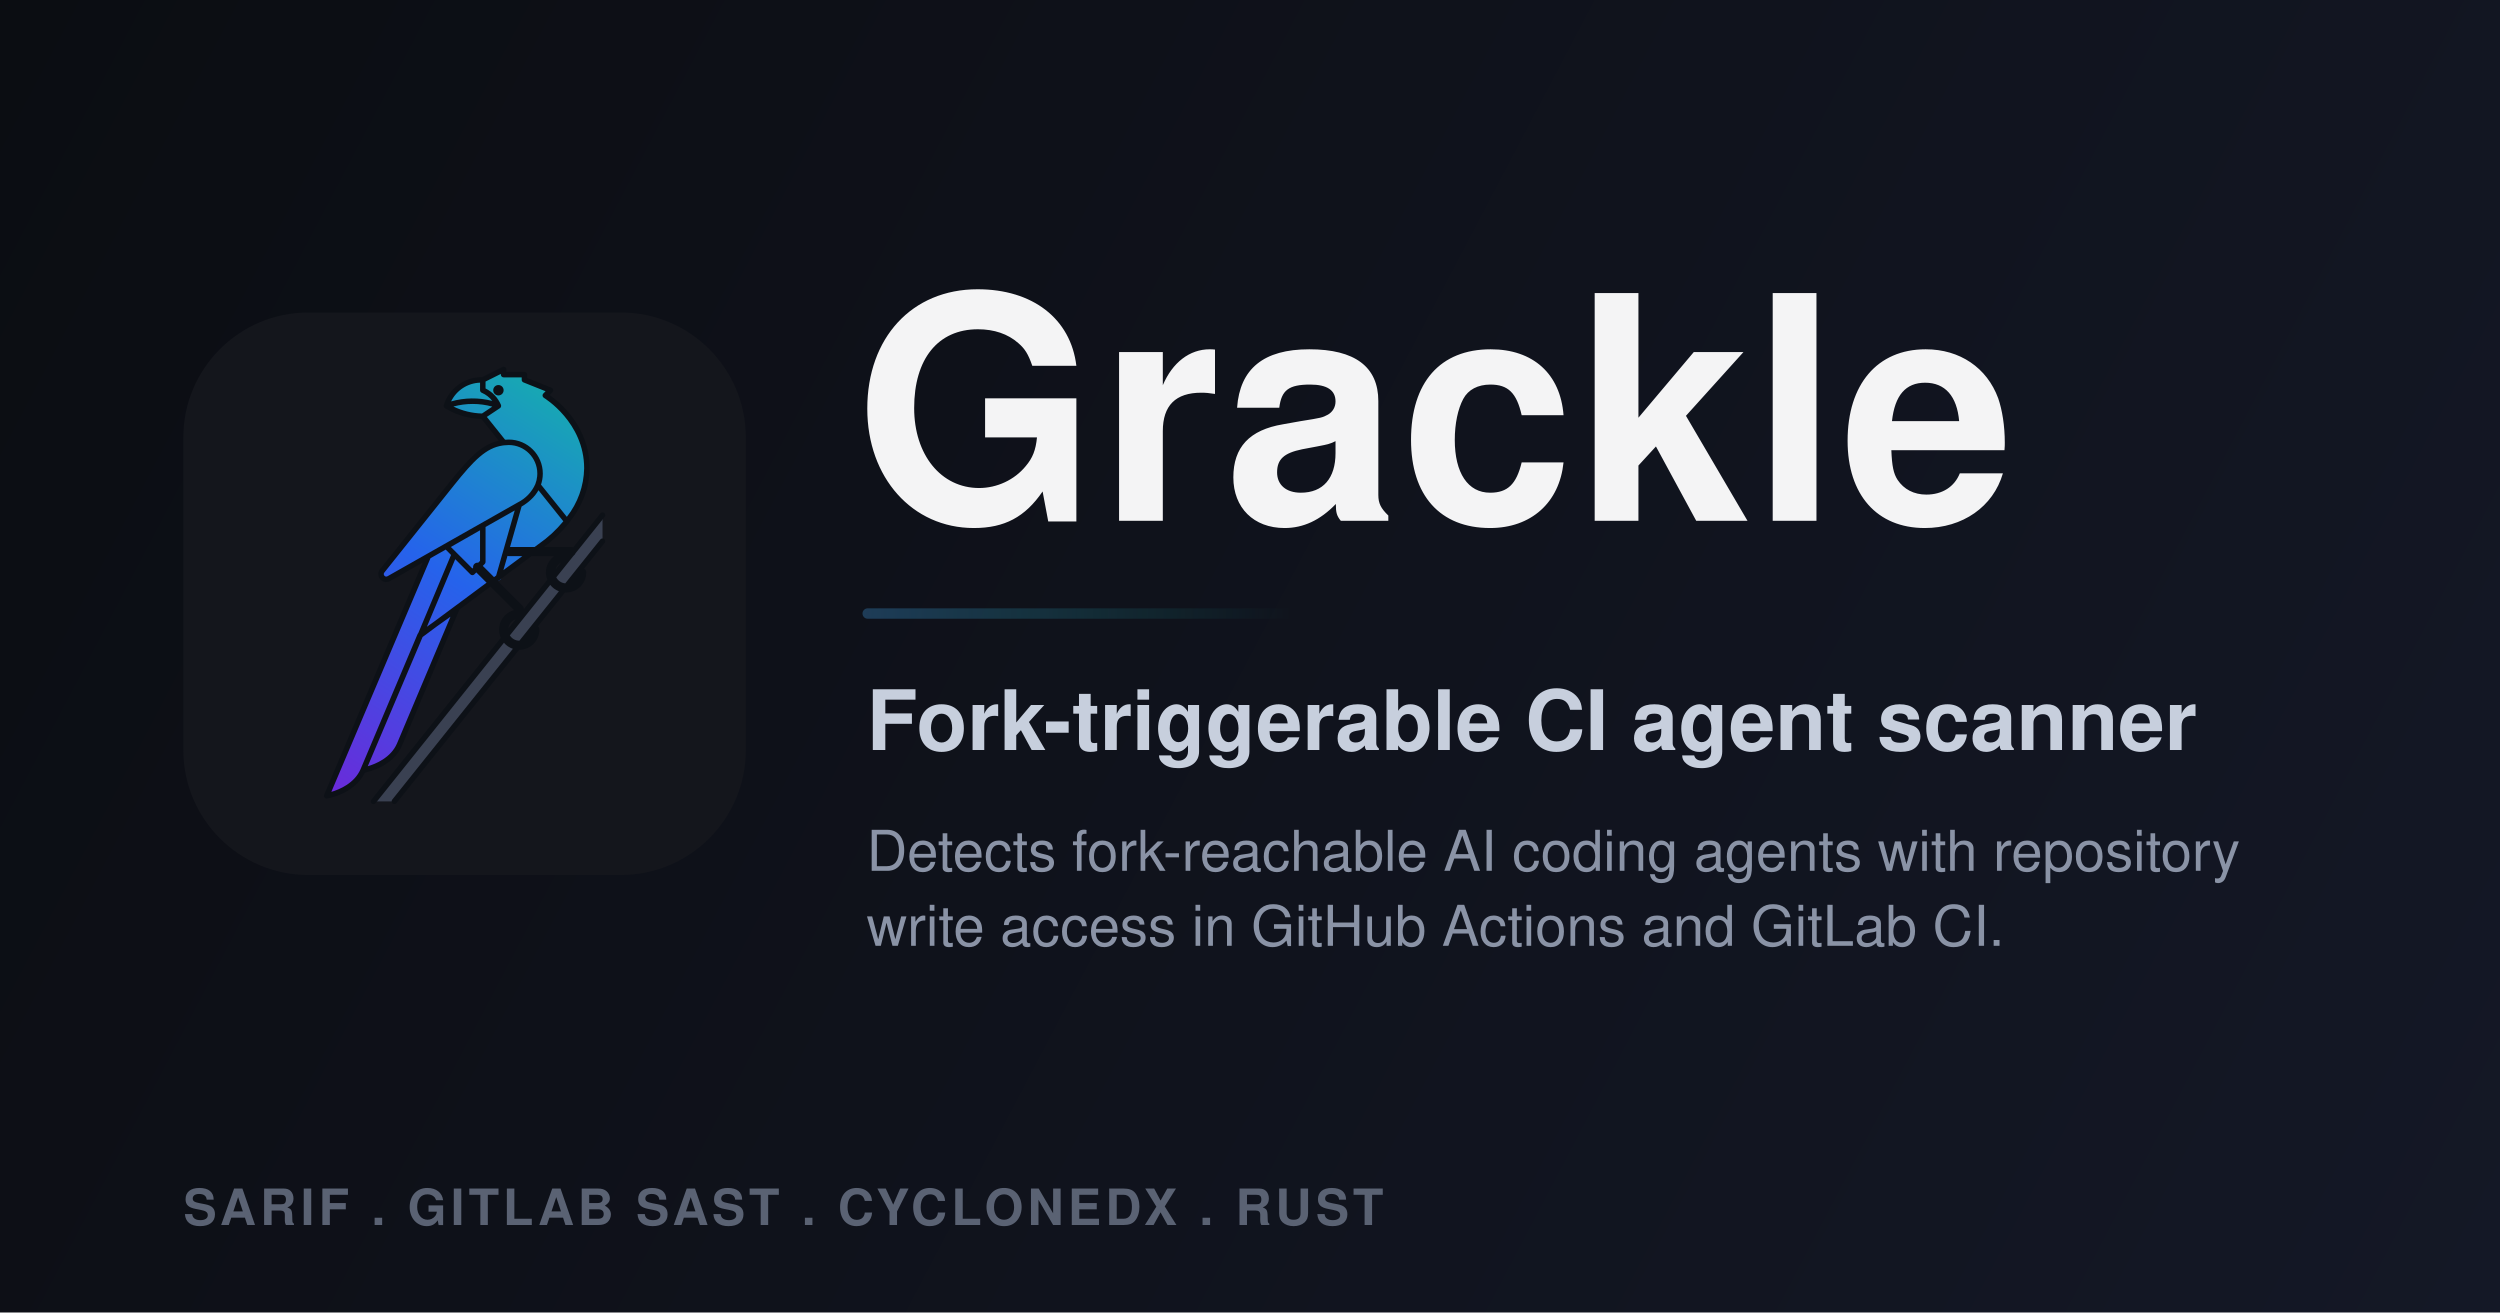
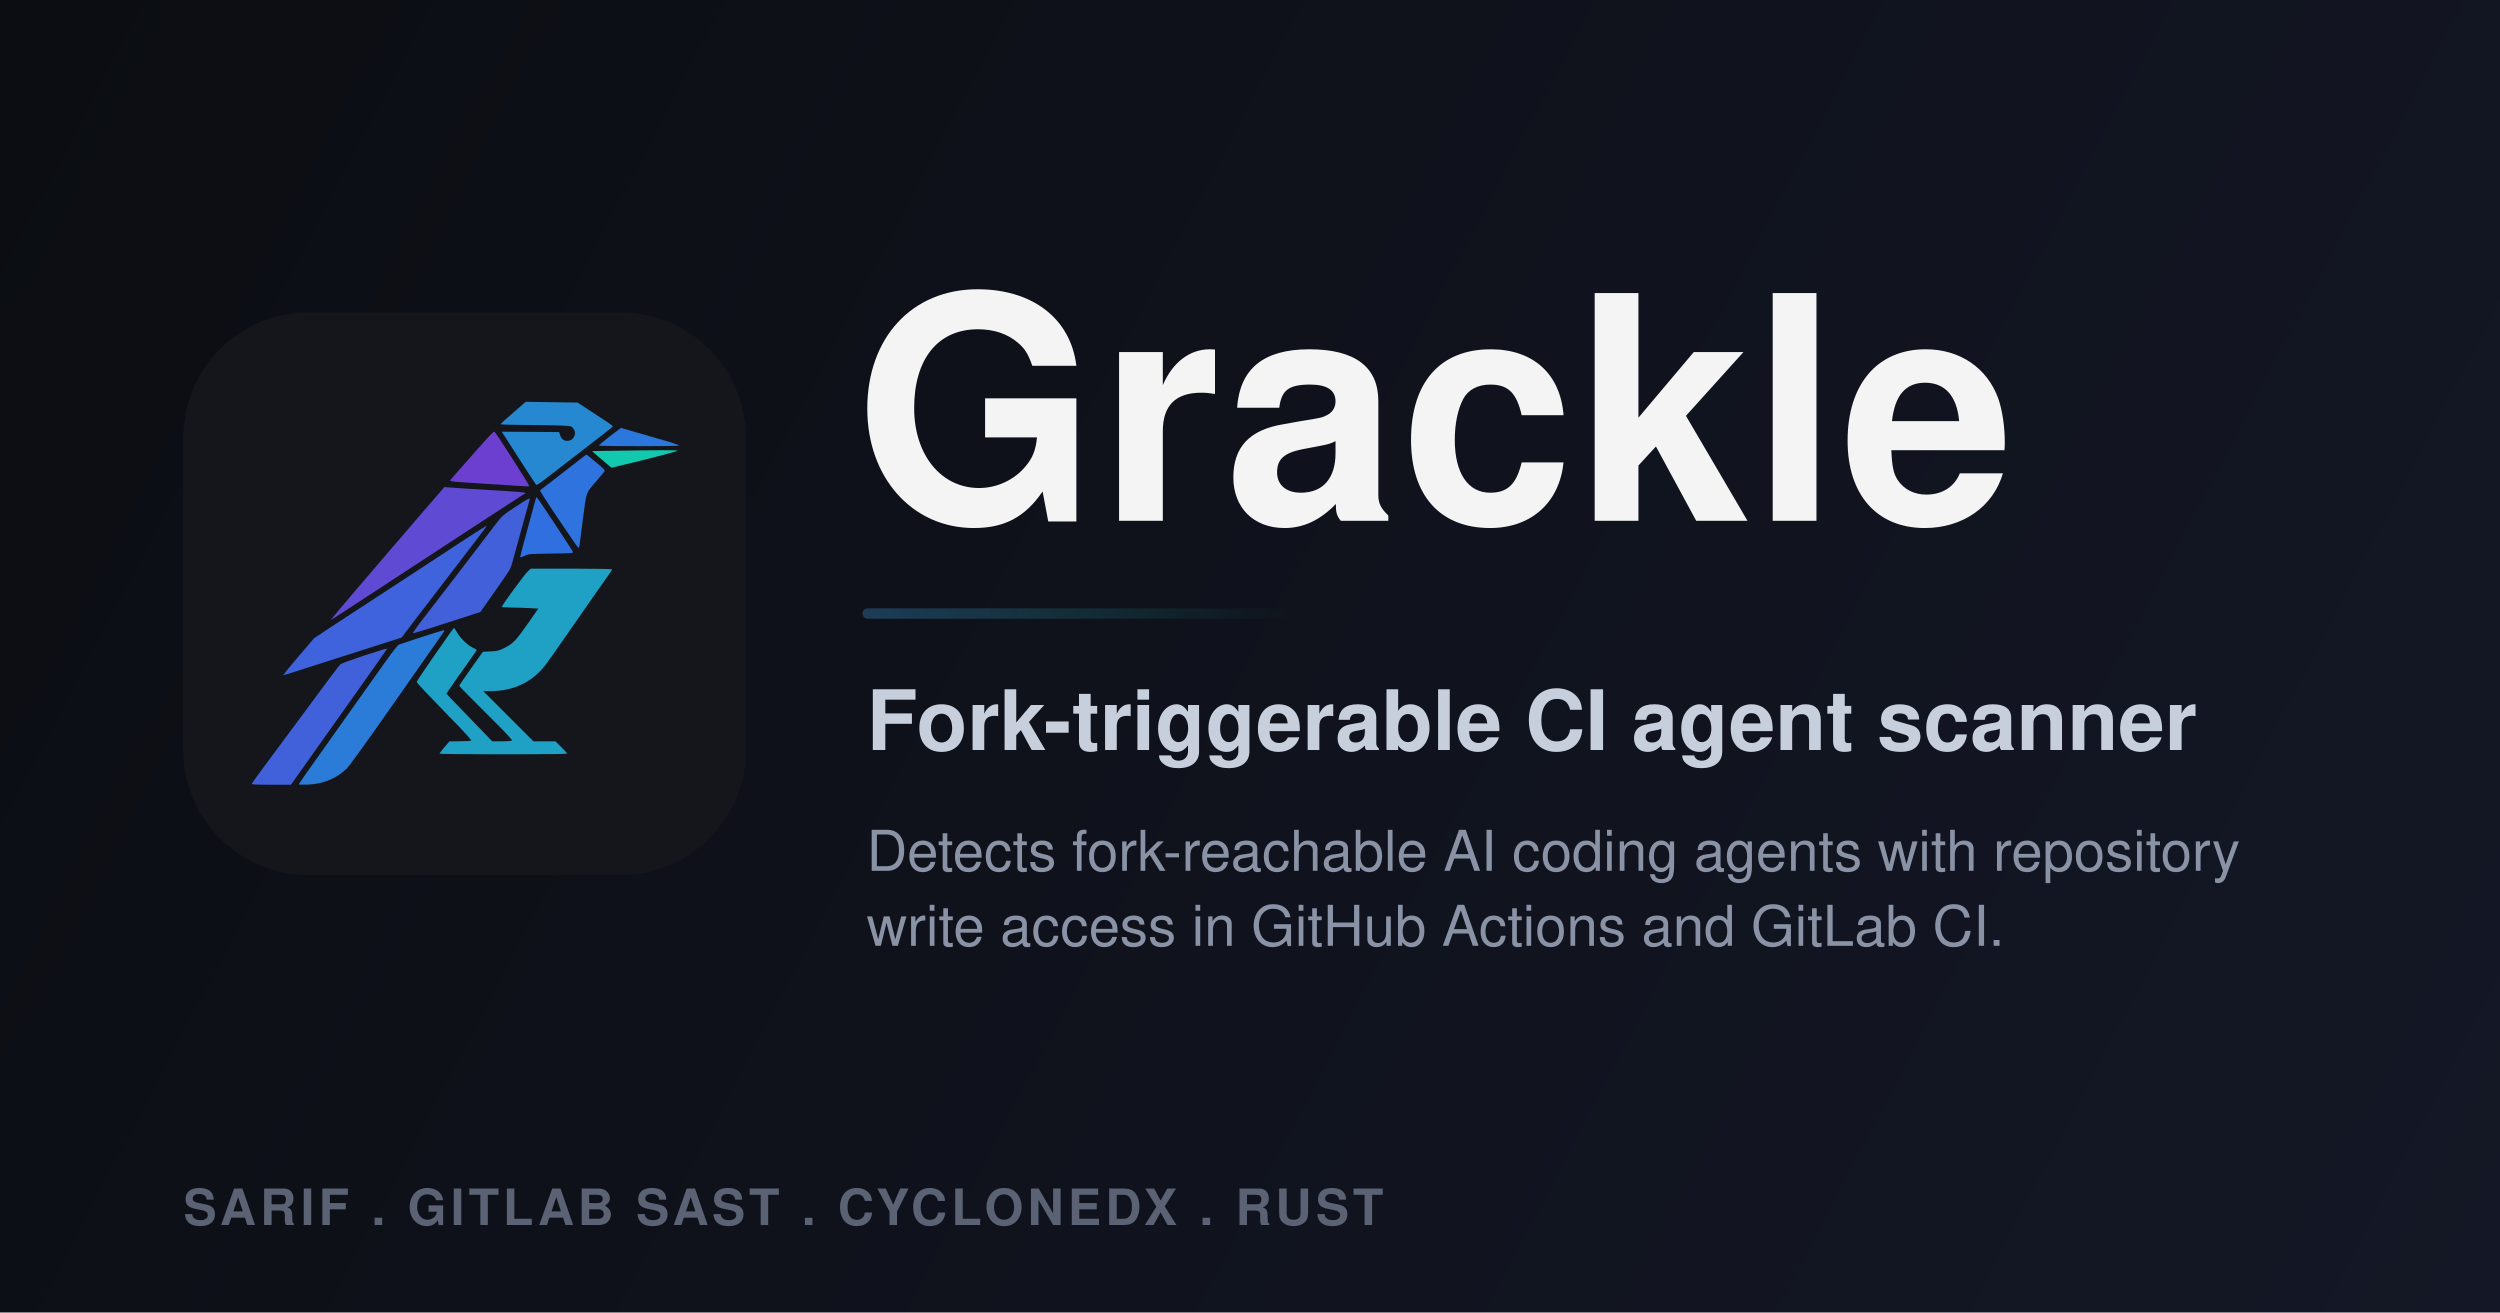
<svg xmlns="http://www.w3.org/2000/svg" viewBox="0 0 1200 630" width="1200" height="630" role="img" aria-label="Grackle: fork-triggerable CI agent scanner">
  <defs>
    <linearGradient id="gk-bg" x1="0" y1="0" x2="1200" y2="630" gradientUnits="userSpaceOnUse">
      <stop offset="0" stop-color="#0b0d12" />
      <stop offset="1" stop-color="#141826" />
    </linearGradient>
    <linearGradient id="gk-rule" x1="90" y1="0" x2="620" y2="0" gradientUnits="userSpaceOnUse">
      <stop offset="0" stop-color="#6d28d9" />
      <stop offset="1" stop-color="#14b8a6" stop-opacity="0" />
    </linearGradient>
  </defs>
  <rect width="1200" height="630" fill="url(#gk-bg)" />
  <g transform="translate(88 150)">
    <rect x="0" y="0" width="270" height="270" rx="60" fill="#14161c" />
-     <svg x="30" y="26" width="210" height="210" viewBox="-21.26 0 119.137 119.137">
-       <defs>
-         <linearGradient id="gk-sheen" x1="60" y1="1064" x2="135" y2="946" gradientUnits="userSpaceOnUse">
-           <stop offset="0" stop-color="#6d28d9" />
-           <stop offset="0.5" stop-color="#2563eb" />
-           <stop offset="1" stop-color="#14b8a6" />
-         </linearGradient>
-       </defs>
-       <g id="Group_3014" data-name="Group 3014" transform="translate(-59.259 -945.529)">
-         <g id="Group_3012" data-name="Group 3012">
-           <g id="Group_2961" data-name="Group 2961">
-             <g id="Group_2960" data-name="Group 2960">
-               <g id="Group_2959" data-name="Group 2959">
-                 <g id="Group_2958" data-name="Group 2958">
-                   <g id="Group_2957" data-name="Group 2957">
-                     <path id="Path_1294" data-name="Path 1294" d="M92.608,956.2s7.068-2.884,14.173,0" fill="url(#gk-sheen)" />
-                   </g>
-                 </g>
-               </g>
-             </g>
-           </g>
-           <g id="Group_2966" data-name="Group 2966">
-             <g id="Group_2965" data-name="Group 2965">
-               <g id="Group_2964" data-name="Group 2964">
-                 <g id="Group_2963" data-name="Group 2963">
-                   <g id="Group_2962" data-name="Group 2962">
-                     <path id="Path_1295" data-name="Path 1295" d="M106.781,1003.722a.777.777,0,0,1-.206-.029.75.75,0,0,1-.515-.927l5.669-19.843a.75.75,0,0,1,1.442.412l-5.669,19.843A.75.75,0,0,1,106.781,1003.722Z" fill="url(#gk-sheen)" />
-                   </g>
-                 </g>
-               </g>
-             </g>
-           </g>
-           <g id="Group_2971" data-name="Group 2971">
-             <g id="Group_2970" data-name="Group 2970">
-               <g id="Group_2969" data-name="Group 2969">
-                 <g id="Group_2968" data-name="Group 2968">
-                   <g id="Group_2967" data-name="Group 2967">
-                     <path id="Path_1296" data-name="Path 1296" d="M125.206,987.381,108.2,966.121c-9.146,2.975-12.756,12.756-12.756,12.756L75.6,1025.649l9.921-6.986,32.6-24.2a33.619,33.619,0,0,0,7.305-6.84Z" fill="url(#gk-sheen)" />
-                   </g>
-                 </g>
-               </g>
-             </g>
-           </g>
-           <g id="Group_2976" data-name="Group 2976">
-             <g id="Group_2975" data-name="Group 2975">
-               <g id="Group_2974" data-name="Group 2974">
-                 <g id="Group_2973" data-name="Group 2973">
-                   <g id="Group_2972" data-name="Group 2972">
-                     <path id="Path_1297" data-name="Path 1297" d="M78.435,1063.917l56.693-70.866v-7.087l-62.362,77.953Z" fill="#3a4152" />
-                   </g>
-                 </g>
-               </g>
-             </g>
-           </g>
-           <g id="Group_2981" data-name="Group 2981">
-             <g id="Group_2980" data-name="Group 2980">
-               <g id="Group_2979" data-name="Group 2979">
-                 <g id="Group_2978" data-name="Group 2978">
-                   <g id="Group_2977" data-name="Group 2977">
-                     <path id="Path_1298" data-name="Path 1298" d="M102.539,959.785a.75.75,0,0,1-.005-1.5h.005a.75.75,0,0,1,0,1.5Z" fill="url(#gk-sheen)" />
-                   </g>
-                 </g>
-               </g>
-             </g>
-           </g>
-           <g id="Group_2986" data-name="Group 2986">
-             <g id="Group_2985" data-name="Group 2985">
-               <g id="Group_2984" data-name="Group 2984">
-                 <g id="Group_2983" data-name="Group 2983">
-                   <g id="Group_2982" data-name="Group 2982">
-                     <path id="Path_1299" data-name="Path 1299" d="M102.529,959.035h0l4.252-2.835a7.961,7.961,0,0,0-4.252-4.252v-2.835a9.979,9.979,0,0,0-9.921,7.087,19.6,19.6,0,0,0,9.921,2.835Z" fill="url(#gk-sheen)" />
-                   </g>
-                 </g>
-               </g>
-             </g>
-           </g>
-           <g id="Group_2991" data-name="Group 2991">
-             <g id="Group_2990" data-name="Group 2990">
-               <g id="Group_2989" data-name="Group 2989">
-                 <g id="Group_2988" data-name="Group 2988">
-                   <g id="Group_2987" data-name="Group 2987">
-                     <path id="Path_1300" data-name="Path 1300" d="M119.537,953.365l1.417-1.417-7.086-2.835V947.7H108.2v-1.417l-5.669,2.834h0v2.835a7.961,7.961,0,0,1,4.252,4.252l-4.252,2.835h0l5.669,7.086,17.008,21.26.219.247a23.322,23.322,0,0,0,5.45-14.42C130.875,960.1,119.537,953.365,119.537,953.365Z" fill="url(#gk-sheen)" />
-                   </g>
-                 </g>
-               </g>
-             </g>
-           </g>
-           <g id="Group_2996" data-name="Group 2996">
-             <g id="Group_2995" data-name="Group 2995">
-               <g id="Group_2994" data-name="Group 2994">
-                 <g id="Group_2993" data-name="Group 2993">
-                   <g id="Group_2992" data-name="Group 2992">
-                     <path id="Path_1301" data-name="Path 1301" d="M102.529,988.8v9.921l-2.835,2.835-7.087-7.087Z" fill="url(#gk-sheen)" />
-                   </g>
-                 </g>
-               </g>
-             </g>
-           </g>
-           <g id="Group_3001" data-name="Group 3001">
-             <g id="Group_3000" data-name="Group 3000">
-               <g id="Group_2999" data-name="Group 2999">
-                 <g id="Group_2998" data-name="Group 2998">
-                   <g id="Group_2997" data-name="Group 2997">
-                     <path id="Path_1302" data-name="Path 1302" d="M95.442,978.877,75.6,1025.649,60.009,1062.4s7.4-1.157,9.922-6.985l15.59-36.75,11.339-27.03Z" fill="url(#gk-sheen)" />
-                   </g>
-                 </g>
-               </g>
-             </g>
-           </g>
-           <g id="Group_3006" data-name="Group 3006">
-             <g id="Group_3005" data-name="Group 3005">
-               <g id="Group_3004" data-name="Group 3004">
-                 <g id="Group_3003" data-name="Group 3003">
-                   <g id="Group_3002" data-name="Group 3002">
-                     <path id="Path_1303" data-name="Path 1303" d="M95.442,1011.476l-9.952,7.086-15.559,36.851s7.4-1.158,9.921-6.986l15.59-36.749Z" fill="url(#gk-sheen)" />
-                   </g>
-                 </g>
-               </g>
-             </g>
-           </g>
-           <g id="Group_3011" data-name="Group 3011">
-             <g id="Group_3010" data-name="Group 3010">
-               <g id="Group_3009" data-name="Group 3009">
-                 <g id="Group_3008" data-name="Group 3008">
-                   <g id="Group_3007" data-name="Group 3007">
-                     <path id="Path_1304" data-name="Path 1304" d="M112.45,983.129,76.942,1003.25a1.423,1.423,0,0,1-1.785-2.162L94.025,977.46c5.986-7.5,9.72-11.339,15.591-11.339a8.5,8.5,0,0,1,8.5,8.5C118.12,977.522,116.761,980.709,112.45,983.129Z" fill="url(#gk-sheen)" />
-                   </g>
-                 </g>
-               </g>
-             </g>
-           </g>
-         </g>
-         <g id="Group_3013" data-name="Group 3013">
-           <path id="Path_1305" data-name="Path 1305" d="M134.542,992.582l-9.561,11.952a2.989,2.989,0,0,1-2.443-1.633l4.651-5.814.319-.318a1.218,1.218,0,0,0,.256-.4l7.949-9.936a.75.75,0,1,0-1.171-.937l-7.41,9.262a1.24,1.24,0,0,0-.508-.122H119.2a35.17,35.17,0,0,0,6.816-6.542c3.724-4.706,5.613-9.714,5.613-14.885,0-11.466-8.248-18.118-10.906-19.965l.764-.765a.749.749,0,0,0-.251-1.226l-6.615-2.646v-.91a.75.75,0,0,0-.75-.75h-4.92v-.667a.75.75,0,0,0-1.085-.671l-5.533,2.767a10.815,10.815,0,0,0-10.449,7.639.7.7,0,0,0-.011.12.7.7,0,0,0-.008.079.763.763,0,0,0,.05.264v.006c0,.008.012.014.016.022a.723.723,0,0,0,.129.2.614.614,0,0,0,.066.06.579.579,0,0,0,.068.063,20.285,20.285,0,0,0,9.968,2.95l4.72,5.9c-4.519,1-8.027,4.535-13.441,11.318L74.586,1000.6a2.182,2.182,0,0,0,1.642,3.591,2.2,2.2,0,0,0,1.084-.29l8.819-5-26.812,63.2a.75.75,0,0,0,.69,1.043.758.758,0,0,0,.116-.009c.312-.049,7.511-1.251,10.307-7.058,1.6-.329,7.761-1.923,10.111-7.362l15.59-36.952a.576.576,0,0,0,.014-.056l8.478-6.293,6.409,6.41a5.49,5.49,0,0,0-3.6,7.557l-35.251,44.063a.75.75,0,0,0,.118,1.054.751.751,0,0,0,1.054-.117l34.929-43.661a5.509,5.509,0,0,0,2.437,1.639l-32.868,41.085a.75.75,0,0,0,1.171.937l33.392-41.74.038,0a5.508,5.508,0,0,0,5.5-5.5,1.236,1.236,0,0,0-.409-.913l7.353-9.191c.1.005.2.015.31.015a5.508,5.508,0,0,0,5.5-5.5,1.231,1.231,0,0,0-.593-1.037l5.6-7a.75.75,0,0,0-1.171-.937Zm-10.736,6.333-1.485,1.857A3,3,0,0,1,123.806,998.915Zm-6.091-5.079c-.015.01-.029.019-.042.029l-1.037.77h-6.693l3.147-11.015c.212-.124.421-.249.621-.378.092-.059.178-.121.268-.181.192-.13.38-.261.562-.4.1-.073.191-.147.285-.221q.249-.195.483-.4c.088-.076.176-.152.261-.23.161-.147.313-.3.463-.449.066-.068.136-.134.2-.2.207-.223.4-.449.588-.682.011-.013.019-.027.029-.04.172-.22.332-.445.483-.675.051-.077.1-.157.144-.236.071-.115.147-.228.212-.345l6.763,8.453A33.1,33.1,0,0,1,117.715,993.836Zm-12.133,9-3.056-3.056.533-.534a.749.749,0,0,0,.22-.53v-9.532l7.946-4.5-5.064,17.725Zm-5.354-3.587a1.227,1.227,0,0,0-.335,1.042l-.2.2-4.4-4.4-1.464-1.463,4.236-2.421,3.711-2.12v8.318l-.509.509A1.227,1.227,0,0,0,100.228,999.253Zm9.022-2.192a1.2,1.2,0,0,0,.366.074h3.652l-5.126,3.8ZM108.2,948.446h4.92v.667a.75.75,0,0,0,.471.7l6.031,2.412-.613.613a.75.75,0,0,0,.147,1.175c.109.065,10.972,6.664,10.972,19.2a21.949,21.949,0,0,1-4.715,13.205l-7.035-8.771c.026-.078.045-.158.07-.236.033-.107.065-.213.094-.321.044-.163.082-.327.117-.493.022-.1.046-.208.064-.313.033-.182.056-.366.077-.55.011-.09.026-.18.033-.271.024-.275.039-.553.039-.833a9.265,9.265,0,0,0-9.254-9.254c-.291,0-.595.017-.912.041-.038,0-.071,0-.109,0l-4.969-6.211,3.567-2.379,0,0h0l0,0a.717.717,0,0,0,.173-.166.583.583,0,0,0,.045-.076.64.64,0,0,0,.059-.1c0-.011,0-.022.006-.033a.732.732,0,0,0,.036-.191.6.6,0,0,0,.01-.083.753.753,0,0,0-.047-.222.4.4,0,0,0-.011-.047v0a8.859,8.859,0,0,0-4.19-4.446v-1.879l4.169-2.085v.2A.75.75,0,0,0,108.2,948.446Zm-5.894,9.837a18.942,18.942,0,0,1-7.781-1.9,20.026,20.026,0,0,1,10.589.025Zm-.525-8.4v2.062a.755.755,0,0,0,.5.708,7.211,7.211,0,0,1,2.819,2.2,21.466,21.466,0,0,0-11.2.135A9.1,9.1,0,0,1,101.779,949.886ZM76.573,1002.6a.642.642,0,0,1-.852-.157.652.652,0,0,1,.022-.885l18.868-23.628c5.6-7.013,8.846-10.254,13.3-10.924.144-.021.288-.04.434-.056h0a11.327,11.327,0,0,1,1.271-.077,7.764,7.764,0,0,1,7.754,7.754q0,.375-.035.744a7.774,7.774,0,0,1-.506,2.138h0a10.125,10.125,0,0,1-4.748,4.97Zm-15.292,58.723,27-63.631,2.292-1.3,1.853-1.05,1.458,1.459-8.925,21.277a.751.751,0,0,0-.155.193l-15.558,36.846C67.561,1059,63.448,1060.686,61.281,1061.321Zm32.443-47.7-14.561,34.51c-1.68,3.889-5.793,5.57-7.961,6.206l14.93-35.192,3.932-2.918Zm-4.548,1.4-1.87,1.332,7.719-18.4,4.139,4.139a.752.752,0,0,0,1.061,0l.533-.534,2.795,2.795Zm17.478-11.105.292-.217a.738.738,0,0,0,.479-.355l8.359-6.205h6.148a5.478,5.478,0,0,0-1.843,6.427l-6.389,7.985v-.071a1.246,1.246,0,0,0-.366-.884Zm4.831,10.4-2,2.505A2.991,2.991,0,0,1,111.485,1014.316Zm1.008,5.827c-.014,0-.028,0-.043,0a2.993,2.993,0,0,1-2.553-1.444l10.995-13.744a5.52,5.52,0,0,0,2.362,1.733Z" fill="#0d1117" />
-           <path id="Path_1306" data-name="Path 1306" d="M105.364,951.948a1.417,1.417,0,1,0,1.417-1.417A1.416,1.416,0,0,0,105.364,951.948Z" fill="#0d1117" />
-         </g>
+     <g transform="translate(28.00 38.96) scale(0.36519)">
+       <g transform="translate(0,526) scale(0.1,-0.1)">
+         <path d="M3570 5011 c-91 -78 -166 -146 -168 -151 -2 -6 110 -10 300 -11 167 0 377 -4 466 -7 164 -7 164 -7 188 -35 56 -66 11 -167 -74 -167 -49 0 -79 23 -96 75 l-14 40 -377 3 -377 2 18 -27 c10 -16 107 -167 217 -338 109 -170 205 -316 212 -324 18 -18 1 -30 325 221 564 434 685 529 688 538 3 8 -96 75 -363 248 l-100 65 -340 5 -341 5 -164 -142z" fill="#2788d2" />
+         <path d="M4837 4698 c-80 -61 -144 -115 -141 -120 7 -11 1054 -11 1054 0 0 5 -48 23 -107 41 -99 29 -655 191 -658 191 -1 0 -67 -50 -148 -112z" fill="#2c77dc" />
+         <path d="M3124 4558 c-291 -327 -379 -429 -382 -438 -5 -14 39 -18 468 -45 223 -14 442 -28 488 -31 49 -4 82 -3 82 3 0 15 -424 679 -455 711 -10 11 -48 -27 -201 -200z" fill="#6d3fd0" />
+         <path d="M4930 4510 l-324 -5 79 -70 c44 -39 102 -88 128 -109 l48 -39 197 47 c338 81 672 169 672 177 0 8 -277 8 -800 -1z" fill="#12c9b0" />
+         <path d="M4385 4348 c-77 -60 -213 -166 -303 -235 l-162 -125 21 -37 c47 -82 475 -716 485 -719 7 -2 14 21 18 60 4 35 25 195 46 357 45 335 30 296 180 471 50 58 95 112 100 121 7 13 -16 37 -112 117 -67 56 -124 102 -127 101 -4 0 -69 -50 -146 -111z" fill="#2e73de" />
+         <path d="M2419 3749 c-592 -686 -1239 -1444 -1239 -1452 0 -11 -59 -49 675 432 1243 813 1780 1164 1829 1194 l50 31 -30 7 c-16 4 -114 12 -219 18 -435 26 -665 41 -741 47 l-80 6 -245 -283z" fill="#5f4ad4" />
+         <path d="M3860 3858 c-7 -24 -54 -198 -106 -388 -52 -190 -94 -351 -94 -357 0 -7 23 -2 58 15 57 26 59 26 350 30 260 4 292 6 287 20 -10 27 -470 722 -477 722 -4 0 -12 -19 -18 -42z" fill="#306fe0" />
+         <path d="M3615 3783 c-197 -130 -185 -118 -314 -288 -226 -298 -772 -1009 -913 -1190 -89 -115 -142 -191 -134 -193 12 -3 346 103 778 244 l106 35 93 132 c332 473 299 418 337 557 41 152 211 770 217 787 10 30 -21 15 -170 -84z" fill="#4360db" />
+         <path d="M3000 3387 c-113 -74 -482 -315 -820 -537 -338 -222 -680 -445 -760 -496 -80 -51 -218 -142 -307 -201 l-162 -108 -201 -235 c-110 -129 -200 -239 -200 -243 0 -11 -59 -29 700 215 360 115 699 224 754 241 l98 31 202 266 c111 146 357 467 547 713 393 512 374 487 363 487 -5 0 -101 -60 -214 -133z" fill="#3f63dc" />
+         <path d="M3760 2923 c-40 -35 -340 -445 -340 -464 0 -5 57 -10 128 -10 70 -1 177 -4 239 -8 l112 -6 -129 -185 c-161 -231 -203 -276 -314 -331 -79 -39 -93 -42 -186 -47 l-100 -5 -155 -218 c-85 -120 -155 -223 -155 -229 0 -6 159 -168 353 -360 283 -281 349 -352 337 -360 -8 -5 -69 -10 -135 -10 l-121 0 -230 238 c-126 130 -262 271 -302 313 l-72 76 51 74 c27 41 117 169 199 284 82 116 150 213 150 216 0 3 -24 16 -52 30 -66 30 -165 127 -208 202 -17 31 -35 57 -38 57 -8 -1 -30 -32 -290 -406 -111 -160 -202 -297 -202 -305 0 -8 165 -183 366 -389 298 -305 362 -376 347 -381 -10 -4 -77 -8 -150 -8 l-132 -1 -66 -77 c-36 -42 -65 -80 -65 -85 0 -4 378 -8 840 -8 462 0 840 3 840 8 0 4 -35 42 -78 85 l-77 77 -145 0 -145 0 -330 330 -330 330 87 0 c258 0 473 81 637 240 80 77 78 75 391 525 284 409 453 651 527 754 29 41 53 78 53 82 0 5 -241 9 -535 9 l-535 0 -40 -37z" fill="#1fa1c5" />
+         <path d="M2365 2061 c-148 -49 -282 -93 -297 -99 -17 -7 -74 -79 -174 -219 -81 -114 -229 -323 -329 -463 -171 -241 -419 -589 -693 -977 -67 -95 -122 -175 -122 -179 0 -3 55 -4 123 -2 196 7 373 80 505 208 39 37 248 328 642 890 321 459 599 856 618 883 29 40 31 47 15 47 -10 -1 -139 -41 -288 -89z" fill="#2b7cd9" />
+         <path d="M1601 1815 c-156 -52 -292 -102 -303 -112 -20 -18 -132 -167 -613 -818 -159 -214 -347 -468 -418 -564 -71 -96 -131 -180 -134 -187 -4 -12 40 -14 255 -14 l260 0 214 302 c118 167 402 567 631 890 229 323 417 589 417 592 0 11 -27 3 -309 -89z" fill="#4161db" />
      </g>
-     </svg>
+     </g>
  </g>
  <text x="410" y="250" font-family="'Segoe UI',system-ui,-apple-system,Helvetica,Arial,sans-serif" font-size="150" font-weight="800" letter-spacing="1" fill="#f4f4f5">Grackle</text>
  <rect x="414" y="292" width="470" height="5" rx="2.5" fill="url(#gk-rule)" />
  <text x="416" y="360" font-family="'Segoe UI',system-ui,-apple-system,Helvetica,Arial,sans-serif" font-size="40" font-weight="600" fill="#c7cfdd">Fork-triggerable CI agent scanner</text>
  <text x="416" y="418" font-family="'Segoe UI',system-ui,-apple-system,Helvetica,Arial,sans-serif" font-size="27" font-weight="400" fill="#8a93a6">Detects fork-reachable AI coding agents with repository</text>
  <text x="416" y="454" font-family="'Segoe UI',system-ui,-apple-system,Helvetica,Arial,sans-serif" font-size="27" font-weight="400" fill="#8a93a6">write access in GitHub Actions and GitLab CI.</text>
  <text x="88" y="588" font-family="'Segoe UI',system-ui,-apple-system,Helvetica,Arial,sans-serif" font-size="24" font-weight="600" letter-spacing="2" fill="#5a6273">SARIF  .  GITLAB SAST  .  CYCLONEDX  .  RUST</text>
</svg>
